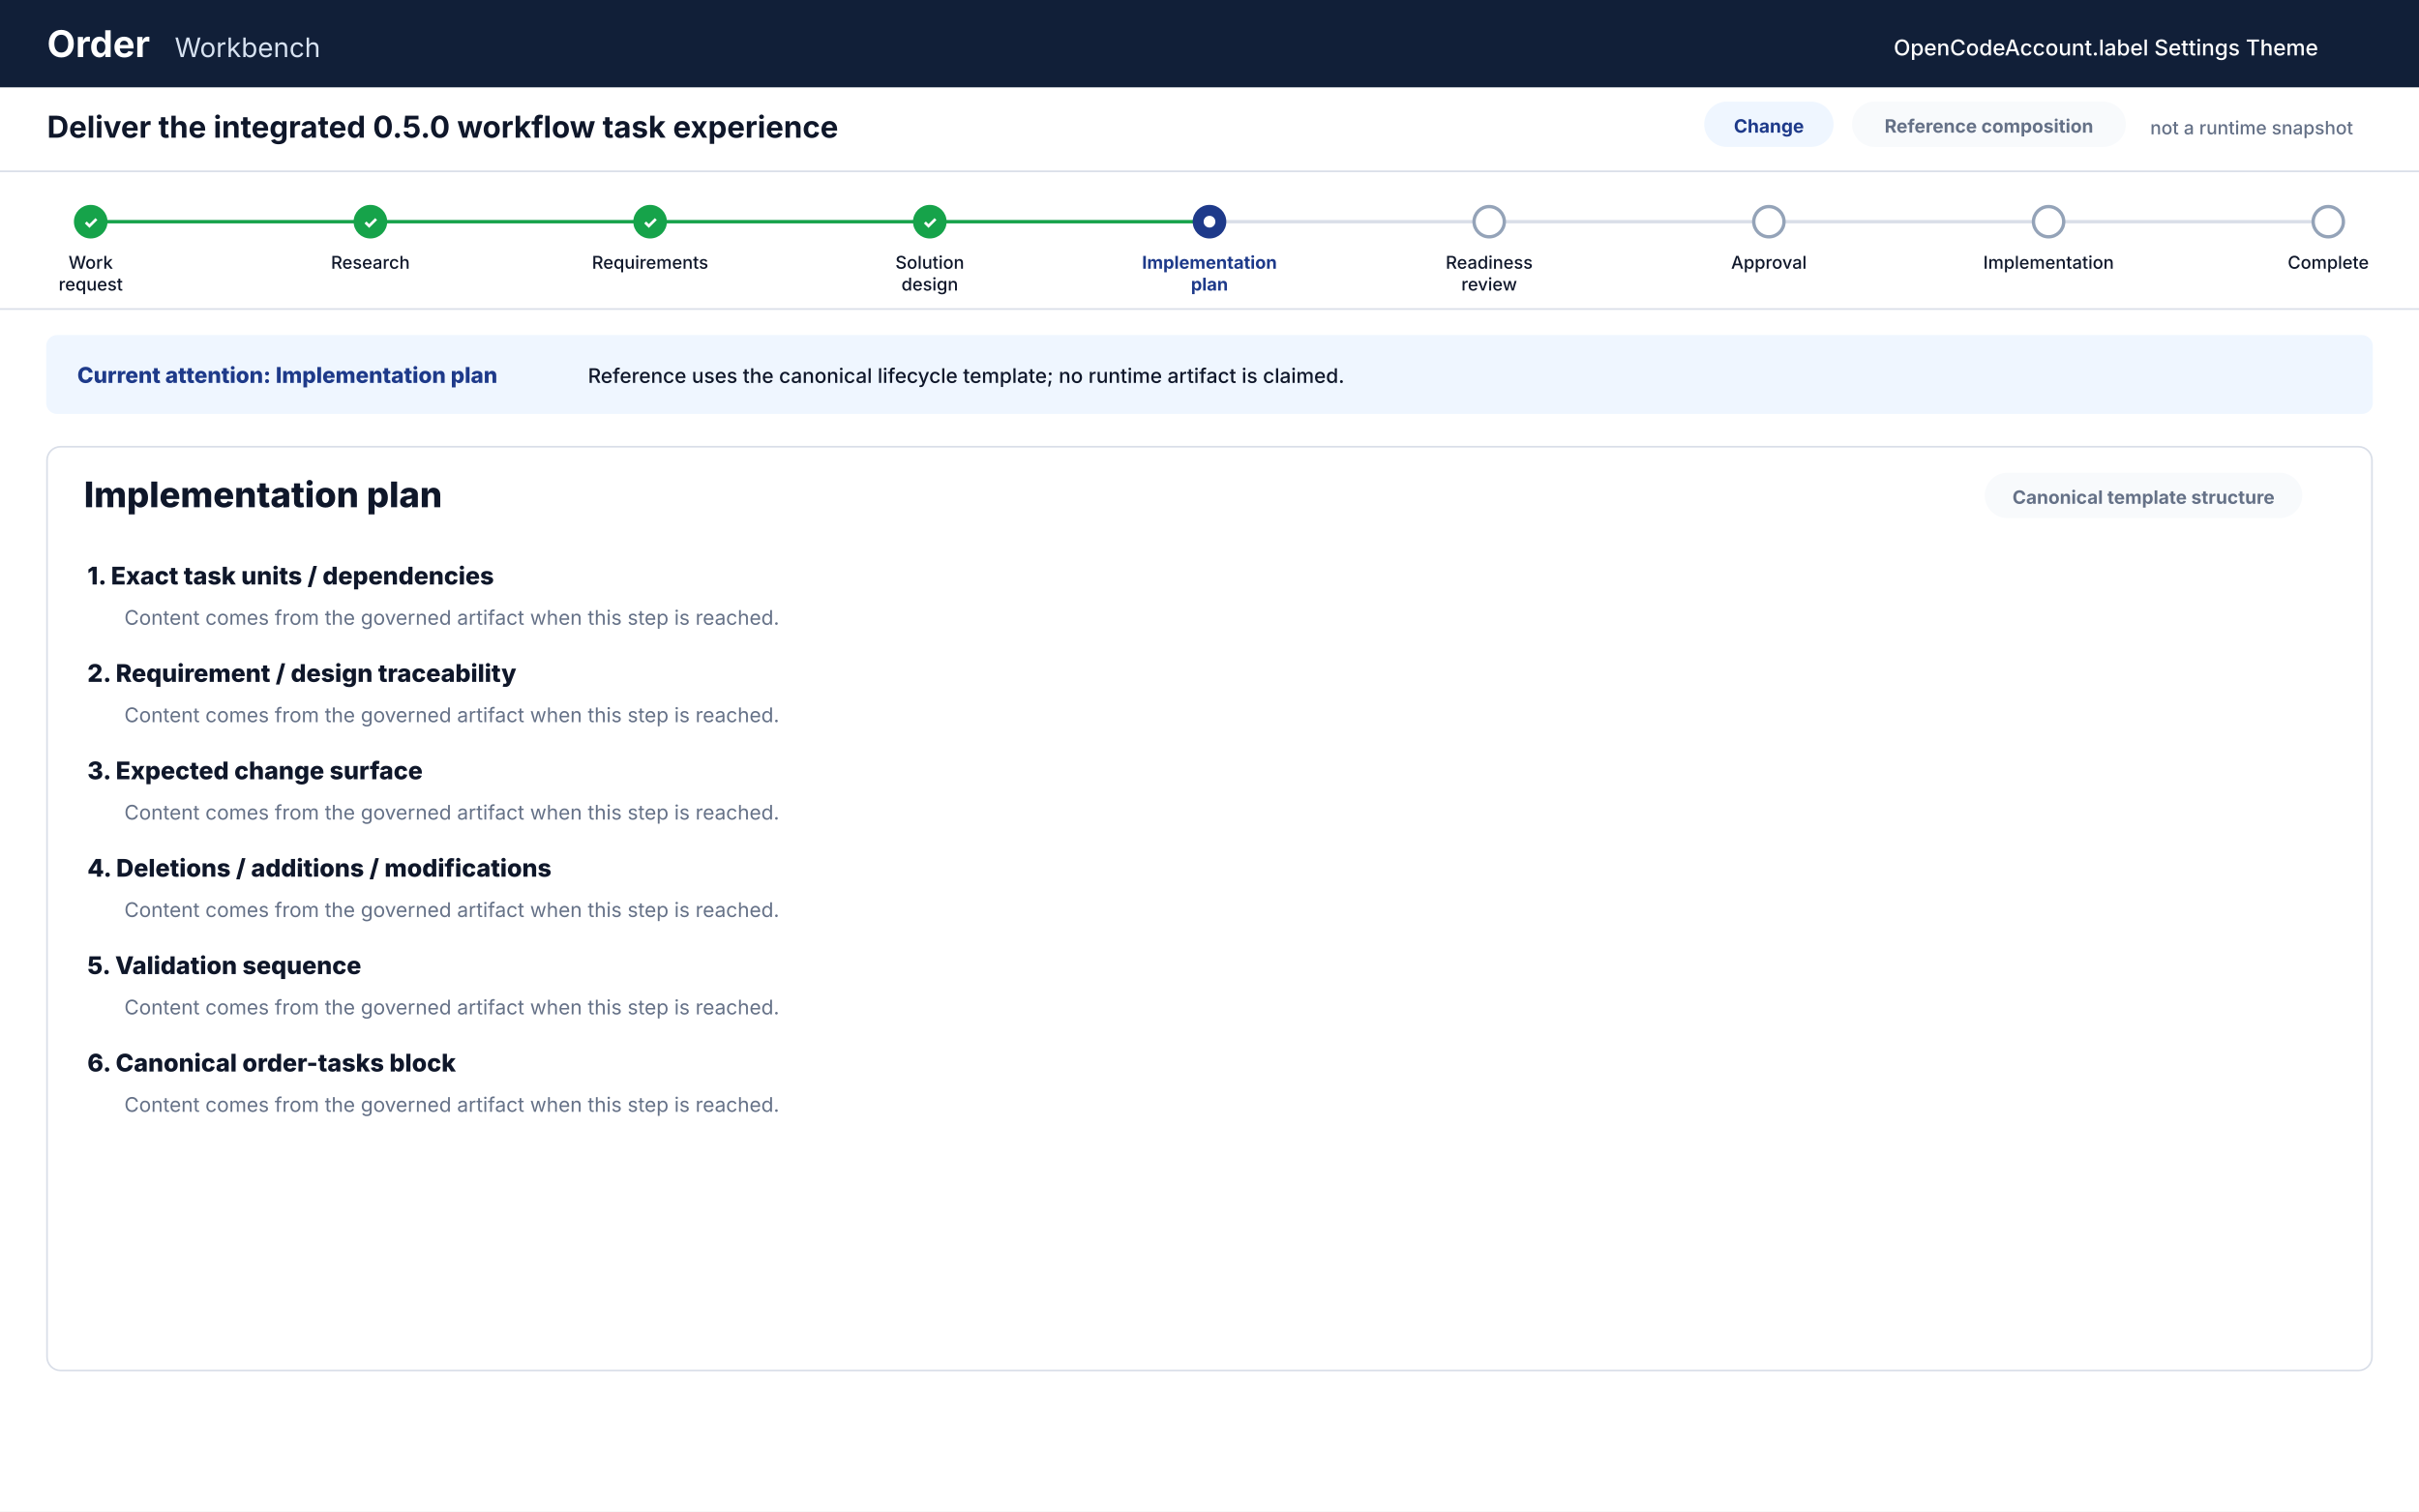
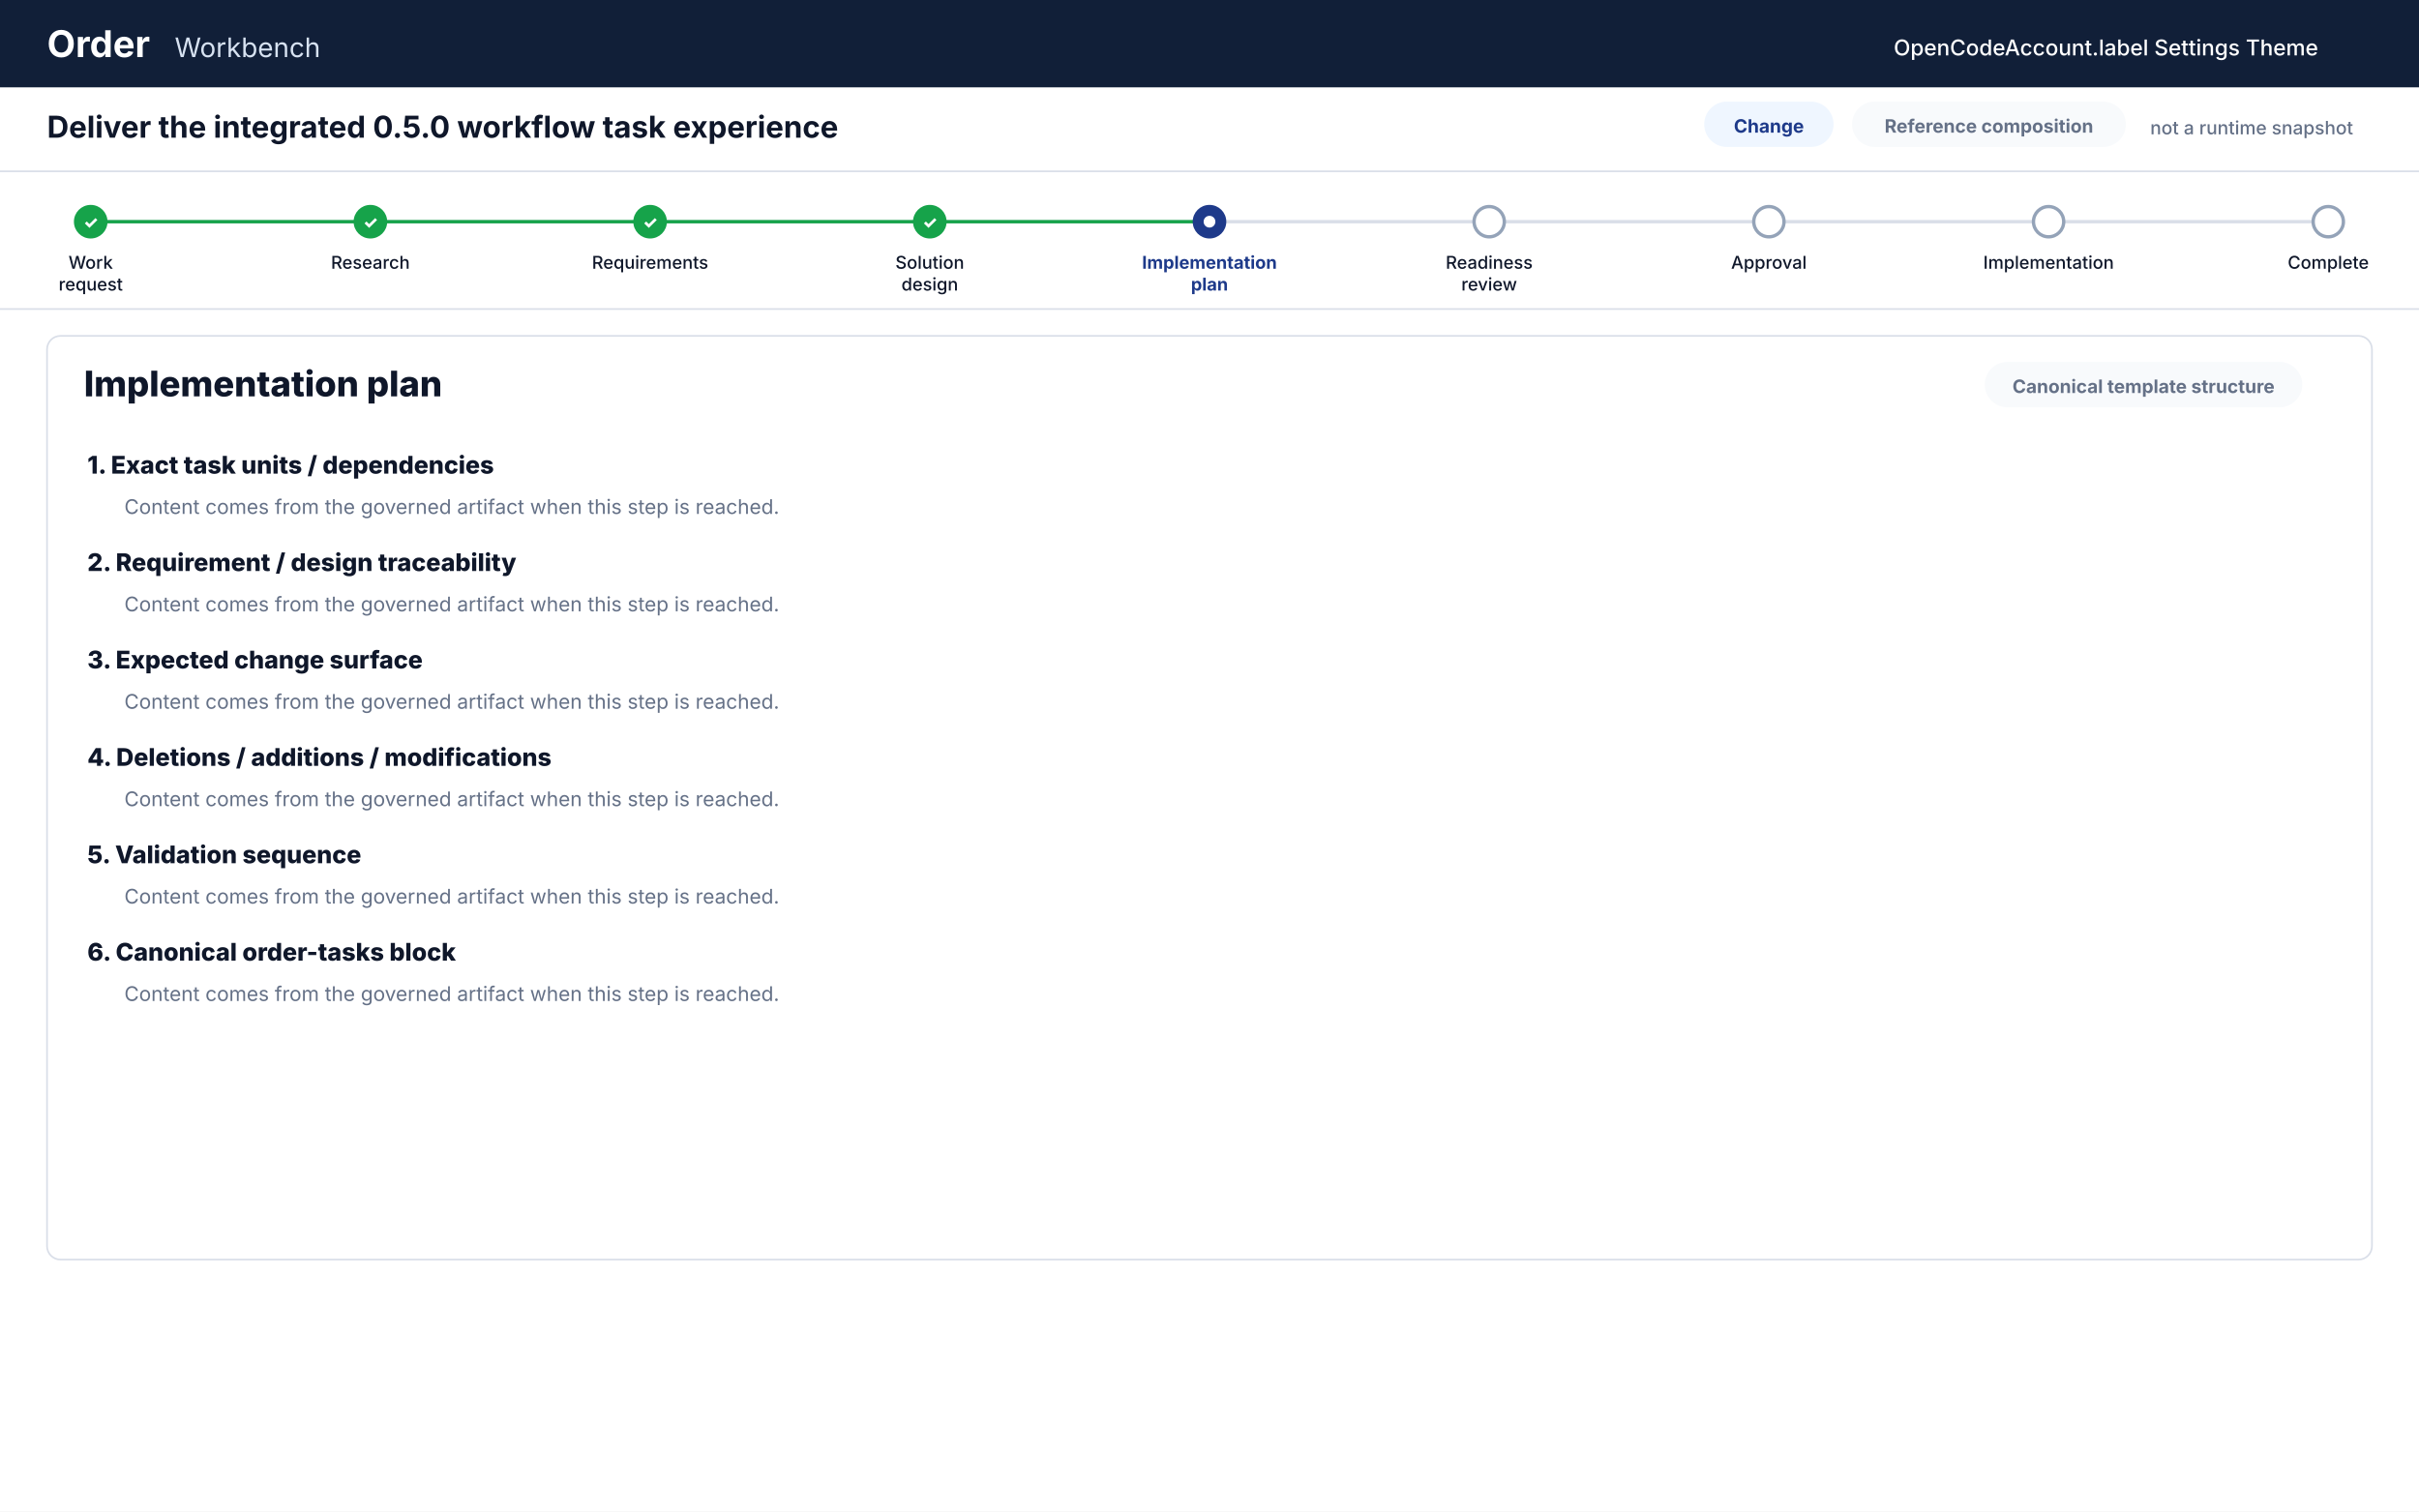
<svg xmlns="http://www.w3.org/2000/svg" width="1440" height="900" viewBox="0 0 1440 900">
  <rect width="1440" height="900" fill="#FFFFFF" />
  <rect width="1440" height="52" fill="#111F38" />
  <text x="28" y="34" font-family="ui-sans-serif,system-ui,-apple-system,Segoe UI,sans-serif" font-size="22" font-weight="700" fill="#fff" text-anchor="start">Order</text>
  <text x="104" y="34" font-family="ui-sans-serif,system-ui,-apple-system,Segoe UI,sans-serif" font-size="16" font-weight="400" fill="#D7E2F1" text-anchor="start">Workbench</text>
  <text x="1380" y="33" font-family="ui-sans-serif,system-ui,-apple-system,Segoe UI,sans-serif" font-size="13" font-weight="500" fill="#fff" text-anchor="end">OpenCodeAccount.label   Settings   Theme</text>
  <line x1="0" y1="102" x2="1440" y2="102" stroke="#D9DEE8" stroke-width="1" />
  <text x="28" y="82" font-family="ui-sans-serif,system-ui,-apple-system,Segoe UI,sans-serif" font-size="18" font-weight="700" fill="#0F172A" text-anchor="start">Deliver the integrated 0.5.0 workflow task experience</text>
  <rect x="1015" y="61" width="76" height="26" rx="13" fill="#EFF6FF" stroke="#EFF6FF" />
  <text x="1053" y="79" font-family="ui-sans-serif,system-ui,-apple-system,Segoe UI,sans-serif" font-size="11" font-weight="700" fill="#1E3A8A" text-anchor="middle">Change</text>
  <rect x="1103" y="61" width="162" height="26" rx="13" fill="#F8FAFC" stroke="#F8FAFC" />
  <text x="1184" y="79" font-family="ui-sans-serif,system-ui,-apple-system,Segoe UI,sans-serif" font-size="11" font-weight="700" fill="#657187" text-anchor="middle">Reference composition</text>
  <text x="1280" y="80" font-family="ui-sans-serif,system-ui,-apple-system,Segoe UI,sans-serif" font-size="11" font-weight="500" fill="#657187" text-anchor="start">not a runtime snapshot</text>
  <line x1="54" y1="132" x2="1386" y2="132" stroke="#D9DEE8" stroke-width="2" />
  <line x1="54" y1="132" x2="720" y2="132" stroke="#16A34A" stroke-width="2" />
  <circle cx="54" cy="132" r="9" fill="#16A34A" stroke="#16A34A" stroke-width="2" />
  <text x="54" y="136" font-family="ui-sans-serif,system-ui,-apple-system,Segoe UI,sans-serif" font-size="10" font-weight="800" fill="#fff" text-anchor="middle">✓</text>
  <text x="54" y="160" font-family="ui-sans-serif,system-ui,-apple-system,Segoe UI,sans-serif" font-size="10.5" font-weight="500" fill="#0F172A" text-anchor="middle">Work</text>
  <text x="54" y="173" font-family="ui-sans-serif,system-ui,-apple-system,Segoe UI,sans-serif" font-size="10.5" font-weight="500" fill="#0F172A" text-anchor="middle">request</text>
  <circle cx="220.5" cy="132" r="9" fill="#16A34A" stroke="#16A34A" stroke-width="2" />
  <text x="220.5" y="136" font-family="ui-sans-serif,system-ui,-apple-system,Segoe UI,sans-serif" font-size="10" font-weight="800" fill="#fff" text-anchor="middle">✓</text>
  <text x="220.5" y="160" font-family="ui-sans-serif,system-ui,-apple-system,Segoe UI,sans-serif" font-size="10.5" font-weight="500" fill="#0F172A" text-anchor="middle">Research</text>
  <circle cx="387" cy="132" r="9" fill="#16A34A" stroke="#16A34A" stroke-width="2" />
  <text x="387" y="136" font-family="ui-sans-serif,system-ui,-apple-system,Segoe UI,sans-serif" font-size="10" font-weight="800" fill="#fff" text-anchor="middle">✓</text>
  <text x="387" y="160" font-family="ui-sans-serif,system-ui,-apple-system,Segoe UI,sans-serif" font-size="10.5" font-weight="500" fill="#0F172A" text-anchor="middle">Requirements</text>
  <circle cx="553.5" cy="132" r="9" fill="#16A34A" stroke="#16A34A" stroke-width="2" />
  <text x="553.5" y="136" font-family="ui-sans-serif,system-ui,-apple-system,Segoe UI,sans-serif" font-size="10" font-weight="800" fill="#fff" text-anchor="middle">✓</text>
  <text x="553.5" y="160" font-family="ui-sans-serif,system-ui,-apple-system,Segoe UI,sans-serif" font-size="10.5" font-weight="500" fill="#0F172A" text-anchor="middle">Solution</text>
  <text x="553.5" y="173" font-family="ui-sans-serif,system-ui,-apple-system,Segoe UI,sans-serif" font-size="10.5" font-weight="500" fill="#0F172A" text-anchor="middle">design</text>
  <circle cx="720" cy="132" r="9" fill="#1E3A8A" stroke="#1E3A8A" stroke-width="2" />
  <circle cx="720" cy="132" r="3.5" fill="#fff" />
  <text x="720" y="160" font-family="ui-sans-serif,system-ui,-apple-system,Segoe UI,sans-serif" font-size="10.5" font-weight="700" fill="#1E3A8A" text-anchor="middle">Implementation</text>
  <text x="720" y="173" font-family="ui-sans-serif,system-ui,-apple-system,Segoe UI,sans-serif" font-size="10.5" font-weight="700" fill="#1E3A8A" text-anchor="middle">plan</text>
  <circle cx="886.5" cy="132" r="9" fill="#FFFFFF" stroke="#94A3B8" stroke-width="2" />
  <text x="886.5" y="160" font-family="ui-sans-serif,system-ui,-apple-system,Segoe UI,sans-serif" font-size="10.5" font-weight="500" fill="#0F172A" text-anchor="middle">Readiness</text>
  <text x="886.5" y="173" font-family="ui-sans-serif,system-ui,-apple-system,Segoe UI,sans-serif" font-size="10.5" font-weight="500" fill="#0F172A" text-anchor="middle">review</text>
  <circle cx="1053" cy="132" r="9" fill="#FFFFFF" stroke="#94A3B8" stroke-width="2" />
  <text x="1053" y="160" font-family="ui-sans-serif,system-ui,-apple-system,Segoe UI,sans-serif" font-size="10.5" font-weight="500" fill="#0F172A" text-anchor="middle">Approval</text>
  <circle cx="1219.5" cy="132" r="9" fill="#FFFFFF" stroke="#94A3B8" stroke-width="2" />
  <text x="1219.5" y="160" font-family="ui-sans-serif,system-ui,-apple-system,Segoe UI,sans-serif" font-size="10.5" font-weight="500" fill="#0F172A" text-anchor="middle">Implementation</text>
  <circle cx="1386" cy="132" r="9" fill="#FFFFFF" stroke="#94A3B8" stroke-width="2" />
  <text x="1386" y="160" font-family="ui-sans-serif,system-ui,-apple-system,Segoe UI,sans-serif" font-size="10.5" font-weight="500" fill="#0F172A" text-anchor="middle">Complete</text>
  <line x1="0" y1="184" x2="1440" y2="184" stroke="#D9DEE8" stroke-width="1" />
-   <rect x="28" y="200" width="1384" height="46" rx="6" fill="#EFF6FF" stroke="#EFF6FF" />
-   <text x="46" y="228" font-family="ui-sans-serif,system-ui,-apple-system,Segoe UI,sans-serif" font-size="13" font-weight="800" fill="#1E3A8A" text-anchor="start">Current attention: Implementation plan</text>
-   <text x="350" y="228" font-family="ui-sans-serif,system-ui,-apple-system,Segoe UI,sans-serif" font-size="12" font-weight="500" fill="#0F172A" text-anchor="start">Reference uses the canonical lifecycle template; no runtime artifact is claimed.</text>
-   <rect x="28" y="266" width="1384" height="550" rx="8" fill="#FFFFFF" stroke="#D9DEE8" />
-   <text x="50" y="302" font-family="ui-sans-serif,system-ui,-apple-system,Segoe UI,sans-serif" font-size="21" font-weight="800" fill="#0F172A" text-anchor="start">Implementation plan</text>
-   <rect x="1182" y="282" width="188" height="26" rx="13" fill="#F8FAFC" stroke="#F8FAFC" />
-   <text x="1276" y="300" font-family="ui-sans-serif,system-ui,-apple-system,Segoe UI,sans-serif" font-size="11" font-weight="700" fill="#657187" text-anchor="middle">Canonical template structure</text>
-   <text x="52" y="348" font-family="ui-sans-serif,system-ui,-apple-system,Segoe UI,sans-serif" font-size="14.5" font-weight="800" fill="#0F172A" text-anchor="start">1. Exact task units / dependencies</text>
-   <text x="74" y="372" font-family="ui-sans-serif,system-ui,-apple-system,Segoe UI,sans-serif" font-size="12" font-weight="400" fill="#657187" text-anchor="start">Content comes from the governed artifact when this step is reached.</text>
-   <text x="52" y="406" font-family="ui-sans-serif,system-ui,-apple-system,Segoe UI,sans-serif" font-size="14.5" font-weight="800" fill="#0F172A" text-anchor="start">2. Requirement / design traceability</text>
-   <text x="74" y="430" font-family="ui-sans-serif,system-ui,-apple-system,Segoe UI,sans-serif" font-size="12" font-weight="400" fill="#657187" text-anchor="start">Content comes from the governed artifact when this step is reached.</text>
-   <text x="52" y="464" font-family="ui-sans-serif,system-ui,-apple-system,Segoe UI,sans-serif" font-size="14.5" font-weight="800" fill="#0F172A" text-anchor="start">3. Expected change surface</text>
-   <text x="74" y="488" font-family="ui-sans-serif,system-ui,-apple-system,Segoe UI,sans-serif" font-size="12" font-weight="400" fill="#657187" text-anchor="start">Content comes from the governed artifact when this step is reached.</text>
-   <text x="52" y="522" font-family="ui-sans-serif,system-ui,-apple-system,Segoe UI,sans-serif" font-size="14.5" font-weight="800" fill="#0F172A" text-anchor="start">4. Deletions / additions / modifications</text>
-   <text x="74" y="546" font-family="ui-sans-serif,system-ui,-apple-system,Segoe UI,sans-serif" font-size="12" font-weight="400" fill="#657187" text-anchor="start">Content comes from the governed artifact when this step is reached.</text>
-   <text x="52" y="580" font-family="ui-sans-serif,system-ui,-apple-system,Segoe UI,sans-serif" font-size="14.5" font-weight="800" fill="#0F172A" text-anchor="start">5. Validation sequence</text>
-   <text x="74" y="604" font-family="ui-sans-serif,system-ui,-apple-system,Segoe UI,sans-serif" font-size="12" font-weight="400" fill="#657187" text-anchor="start">Content comes from the governed artifact when this step is reached.</text>
-   <text x="52" y="638" font-family="ui-sans-serif,system-ui,-apple-system,Segoe UI,sans-serif" font-size="14.5" font-weight="800" fill="#0F172A" text-anchor="start">6. Canonical order-tasks block</text>
-   <text x="74" y="662" font-family="ui-sans-serif,system-ui,-apple-system,Segoe UI,sans-serif" font-size="12" font-weight="400" fill="#657187" text-anchor="start">Content comes from the governed artifact when this step is reached.</text>
+   <rect x="28" y="200" width="1384" height="550" rx="8" fill="#FFFFFF" stroke="#D9DEE8" />
+   <text x="50" y="236" font-family="ui-sans-serif,system-ui,-apple-system,Segoe UI,sans-serif" font-size="21" font-weight="800" fill="#0F172A" text-anchor="start">Implementation plan</text>
+   <rect x="1182" y="216" width="188" height="26" rx="13" fill="#F8FAFC" stroke="#F8FAFC" />
+   <text x="1276" y="234" font-family="ui-sans-serif,system-ui,-apple-system,Segoe UI,sans-serif" font-size="11" font-weight="700" fill="#657187" text-anchor="middle">Canonical template structure</text>
+   <text x="52" y="282" font-family="ui-sans-serif,system-ui,-apple-system,Segoe UI,sans-serif" font-size="14.5" font-weight="800" fill="#0F172A" text-anchor="start">1. Exact task units / dependencies</text>
+   <text x="74" y="306" font-family="ui-sans-serif,system-ui,-apple-system,Segoe UI,sans-serif" font-size="12" font-weight="400" fill="#657187" text-anchor="start">Content comes from the governed artifact when this step is reached.</text>
+   <text x="52" y="340" font-family="ui-sans-serif,system-ui,-apple-system,Segoe UI,sans-serif" font-size="14.5" font-weight="800" fill="#0F172A" text-anchor="start">2. Requirement / design traceability</text>
+   <text x="74" y="364" font-family="ui-sans-serif,system-ui,-apple-system,Segoe UI,sans-serif" font-size="12" font-weight="400" fill="#657187" text-anchor="start">Content comes from the governed artifact when this step is reached.</text>
+   <text x="52" y="398" font-family="ui-sans-serif,system-ui,-apple-system,Segoe UI,sans-serif" font-size="14.5" font-weight="800" fill="#0F172A" text-anchor="start">3. Expected change surface</text>
+   <text x="74" y="422" font-family="ui-sans-serif,system-ui,-apple-system,Segoe UI,sans-serif" font-size="12" font-weight="400" fill="#657187" text-anchor="start">Content comes from the governed artifact when this step is reached.</text>
+   <text x="52" y="456" font-family="ui-sans-serif,system-ui,-apple-system,Segoe UI,sans-serif" font-size="14.5" font-weight="800" fill="#0F172A" text-anchor="start">4. Deletions / additions / modifications</text>
+   <text x="74" y="480" font-family="ui-sans-serif,system-ui,-apple-system,Segoe UI,sans-serif" font-size="12" font-weight="400" fill="#657187" text-anchor="start">Content comes from the governed artifact when this step is reached.</text>
+   <text x="52" y="514" font-family="ui-sans-serif,system-ui,-apple-system,Segoe UI,sans-serif" font-size="14.5" font-weight="800" fill="#0F172A" text-anchor="start">5. Validation sequence</text>
+   <text x="74" y="538" font-family="ui-sans-serif,system-ui,-apple-system,Segoe UI,sans-serif" font-size="12" font-weight="400" fill="#657187" text-anchor="start">Content comes from the governed artifact when this step is reached.</text>
+   <text x="52" y="572" font-family="ui-sans-serif,system-ui,-apple-system,Segoe UI,sans-serif" font-size="14.5" font-weight="800" fill="#0F172A" text-anchor="start">6. Canonical order-tasks block</text>
+   <text x="74" y="596" font-family="ui-sans-serif,system-ui,-apple-system,Segoe UI,sans-serif" font-size="12" font-weight="400" fill="#657187" text-anchor="start">Content comes from the governed artifact when this step is reached.</text>
</svg>
